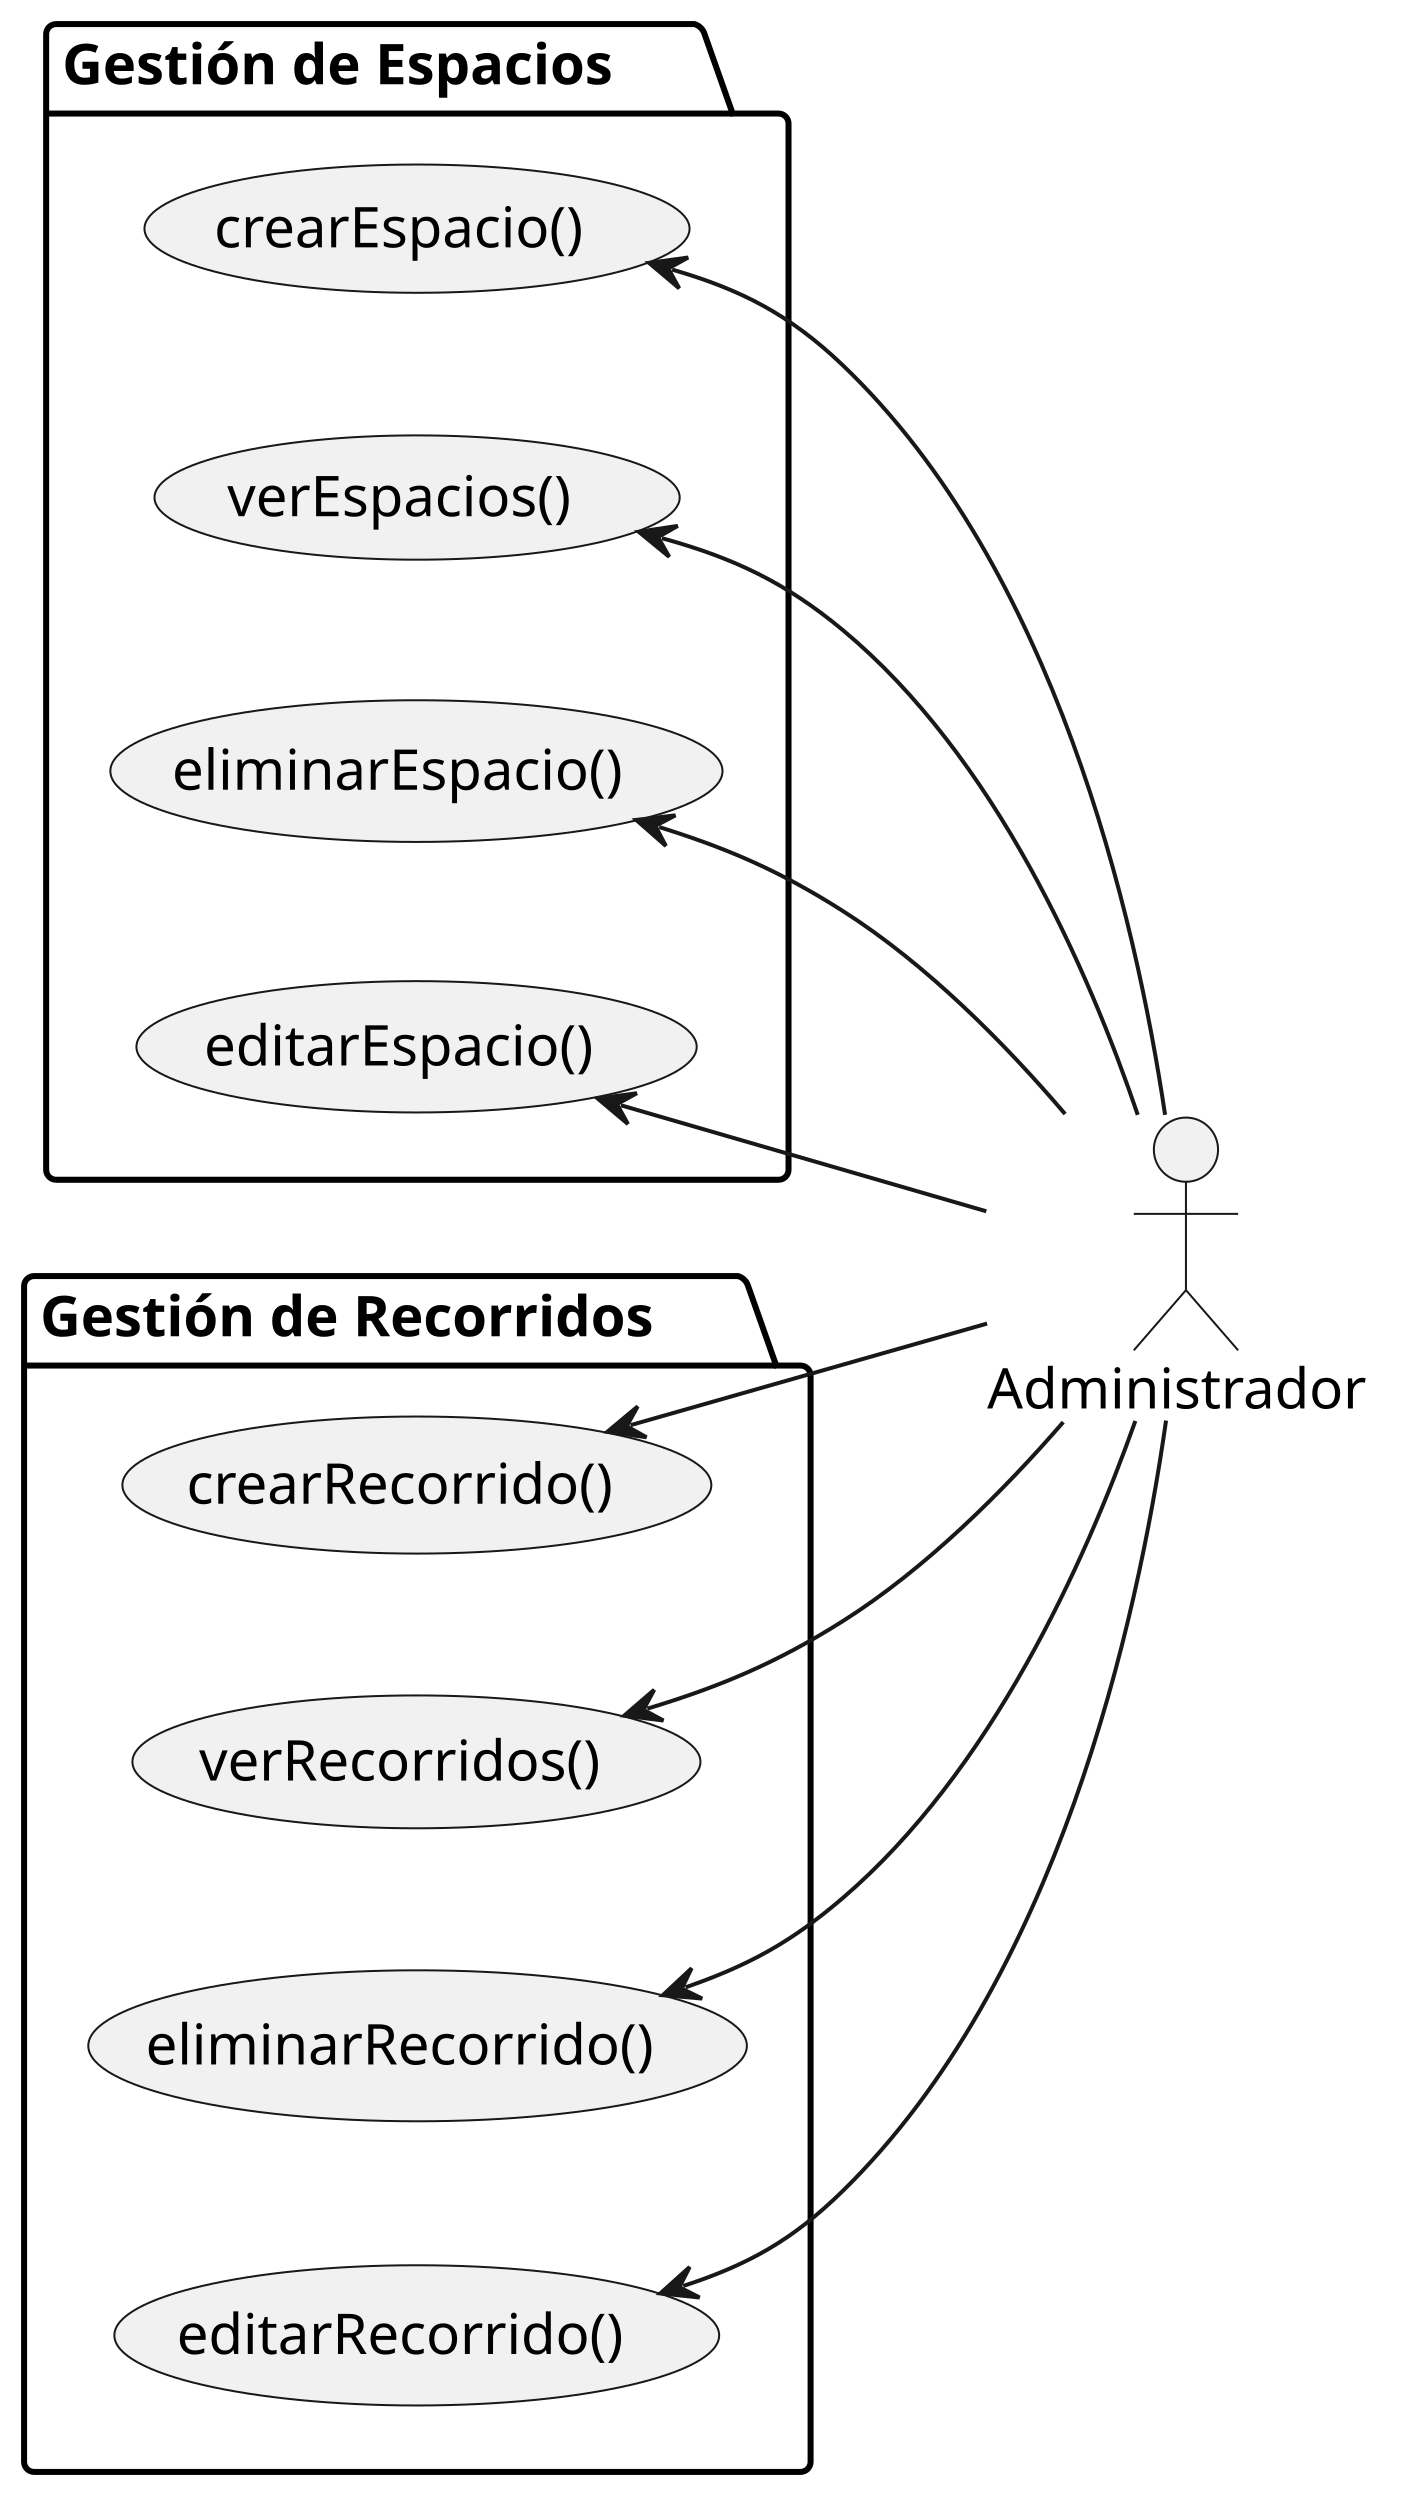
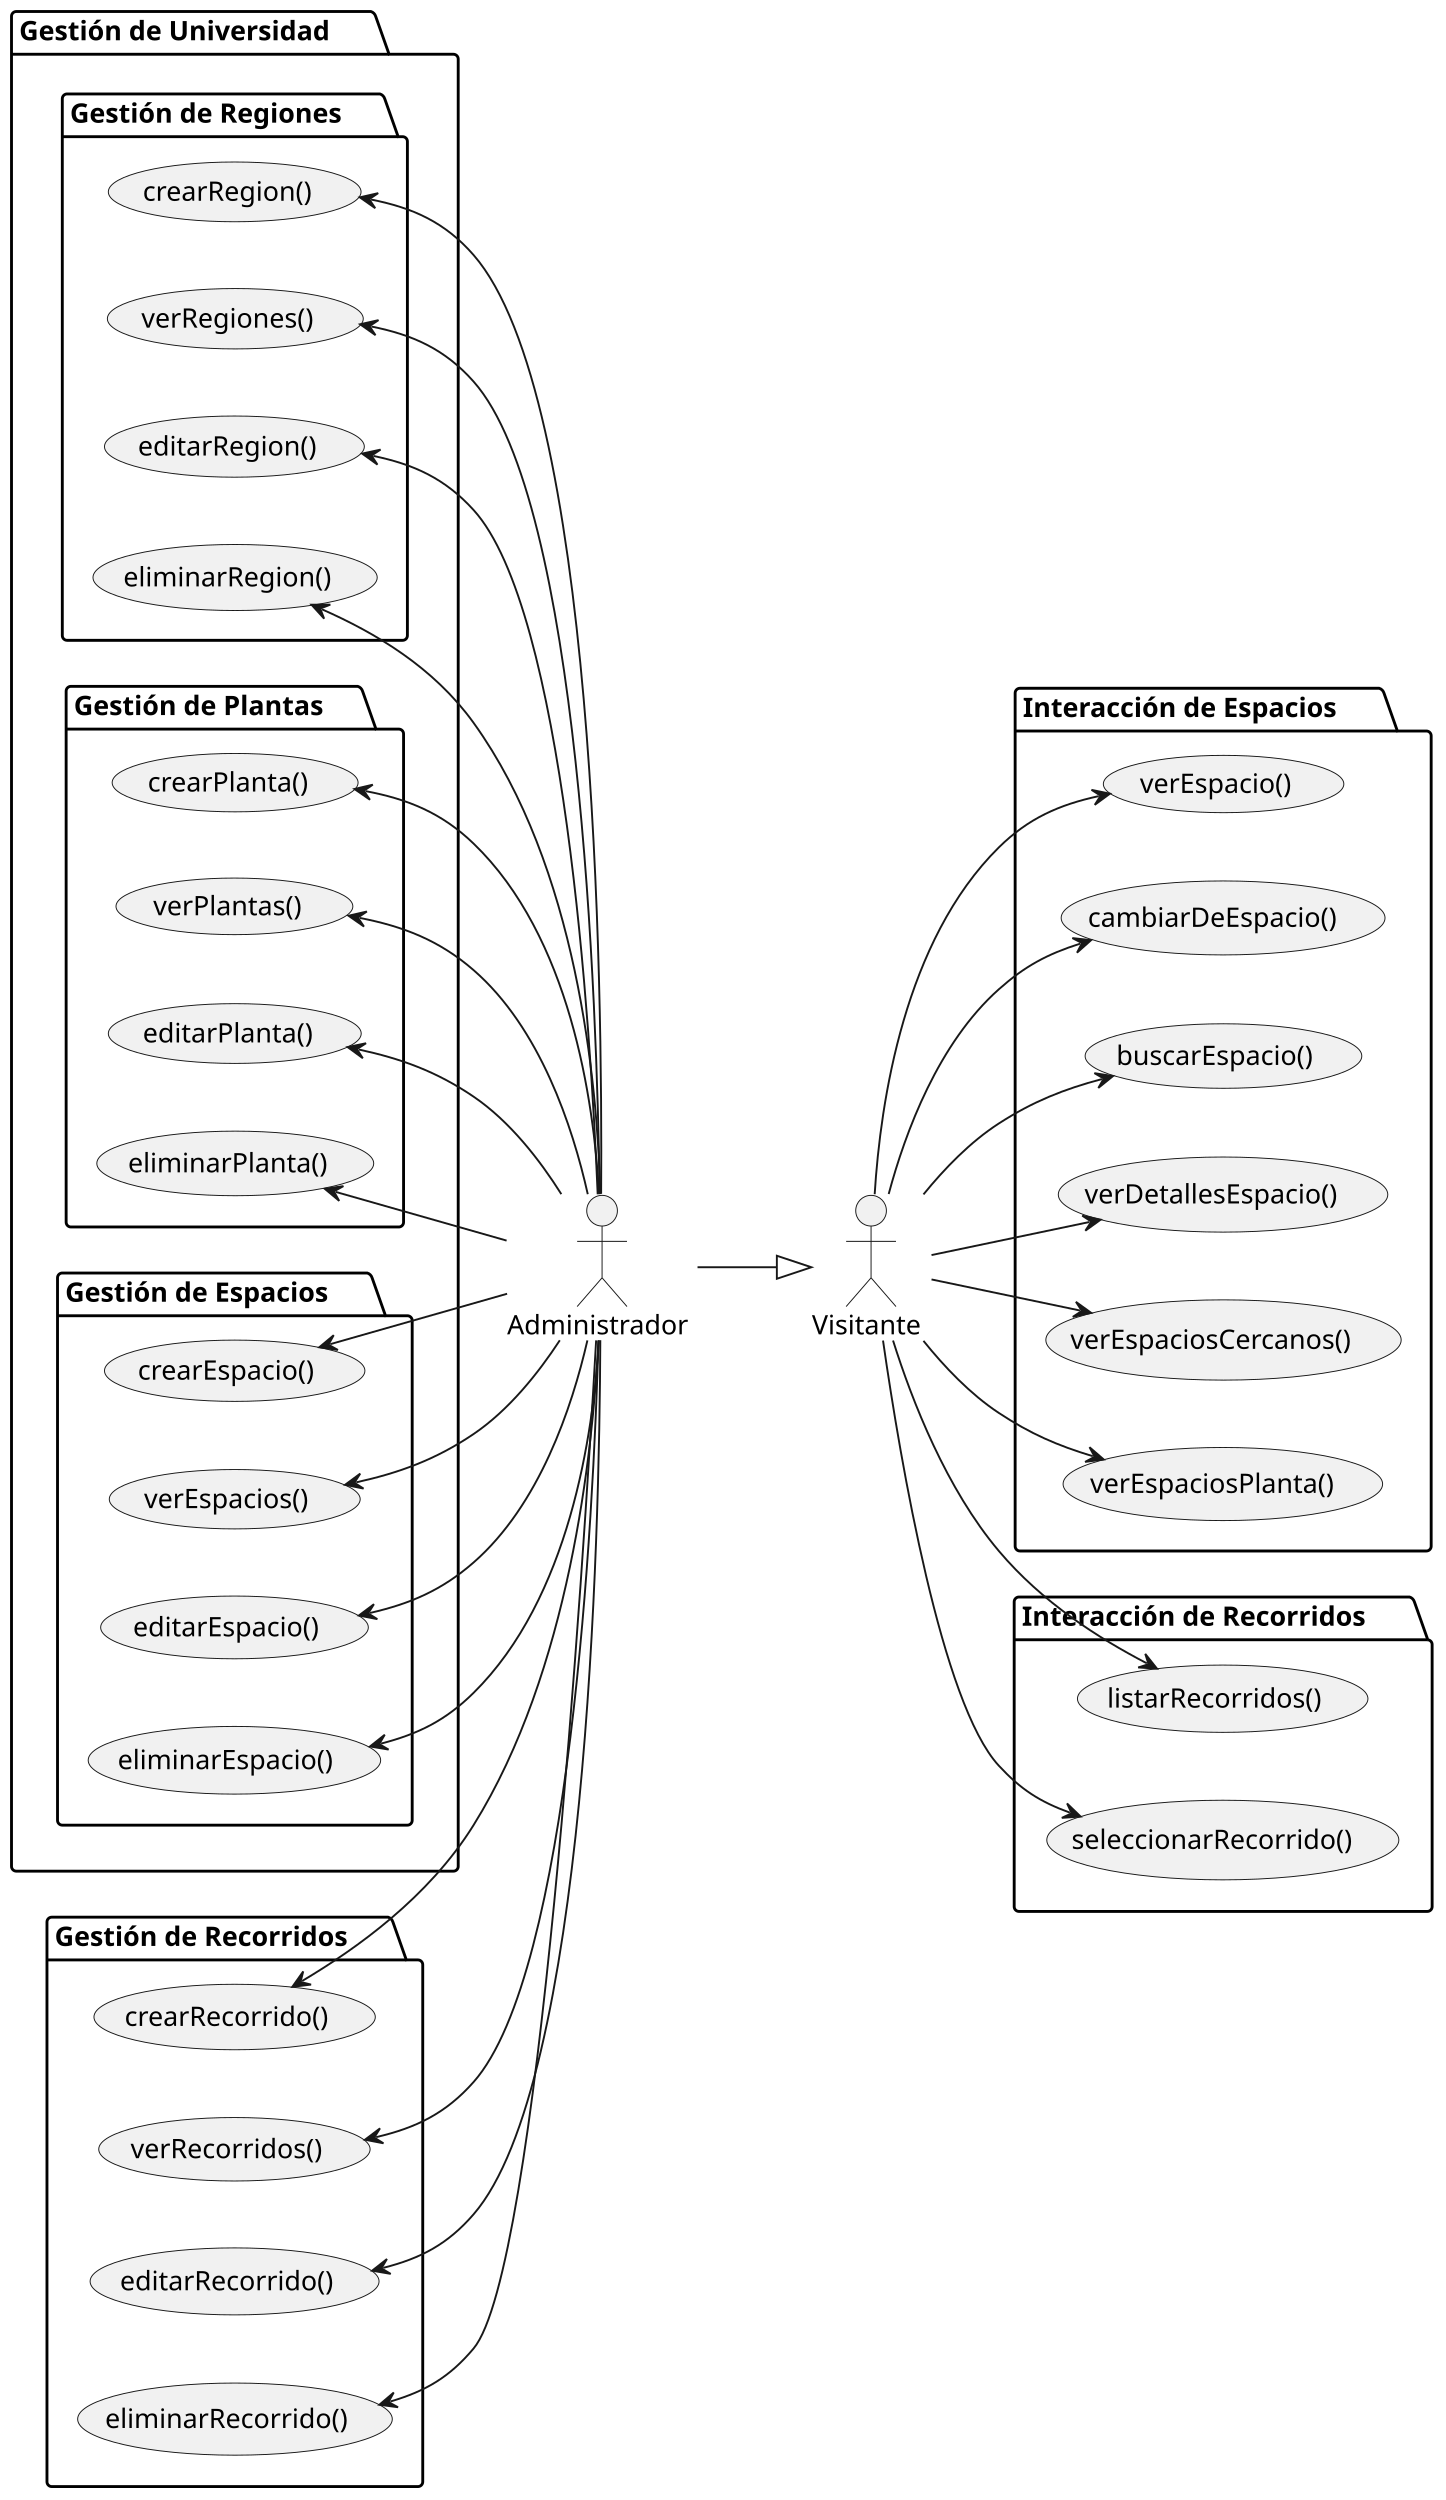
- <svg xmlns="http://www.w3.org/2000/svg" contentStyleType="text/css" data-diagram-type="DESCRIPTION" height="623px" preserveAspectRatio="none" style="width:352px;height:623px;background:#FFFFFF;" version="1.1" viewBox="0 0 352 623" width="352px" zoomAndPan="magnify">
+ <svg xmlns="http://www.w3.org/2000/svg" contentStyleType="text/css" data-diagram-type="DESCRIPTION" height="1304px" preserveAspectRatio="none" style="width:754px;height:1304px;background:#FFFFFF;" version="1.1" viewBox="0 0 754 1304" width="754px" zoomAndPan="magnify">
  <defs />
  <g>
-     <g class="cluster" data-entity="Gesti.n de Espacios" data-source-line="5" data-uid="ent0003" id="cluster_Gesti.n de Espacios">
-       <path d="M14,6 L173.074,6 A3.75,3.75 0 0 1 175.574,8.5 L182.574,28.297 L194,28.297 A2.5,2.5 0 0 1 196.5,30.797 L196.5,291.5 A2.5,2.5 0 0 1 194,294 L14,294 A2.5,2.5 0 0 1 11.5,291.5 L11.5,8.5 A2.5,2.5 0 0 1 14,6" fill="none" style="stroke:#000000;stroke-width:1.5;" />
-       <line style="stroke:#000000;stroke-width:1.5;" x1="11.5" x2="182.574" y1="28.297" y2="28.297" />
-       <text fill="#000000" font-family="sans-serif" font-size="14" font-weight="bold" lengthAdjust="spacing" textLength="158.074" x="15.5" y="20.995">Gestión de Espacios</text>
-     </g>
-     <g class="cluster" data-entity="Gesti.n de Recorridos" data-source-line="12" data-uid="ent0008" id="cluster_Gesti.n de Recorridos">
-       <path d="M8.5,318 L183.933,318 A3.75,3.75 0 0 1 186.433,320.5 L193.433,340.297 L199.5,340.297 A2.5,2.5 0 0 1 202,342.797 L202,613.5 A2.5,2.5 0 0 1 199.5,616 L8.5,616 A2.5,2.5 0 0 1 6,613.5 L6,320.5 A2.5,2.5 0 0 1 8.5,318" fill="none" style="stroke:#000000;stroke-width:1.5;" />
-       <line style="stroke:#000000;stroke-width:1.5;" x1="6" x2="193.433" y1="340.297" y2="340.297" />
-       <text fill="#000000" font-family="sans-serif" font-size="14" font-weight="bold" lengthAdjust="spacing" textLength="174.433" x="10" y="332.995">Gestión de Recorridos</text>
-     </g>
-     <g class="entity" data-entity="crearEspacio" data-source-line="6" data-uid="ent0004" id="entity_crearEspacio">
-       <ellipse cx="103.918" cy="56.984" fill="#F1F1F1" rx="67.918" ry="15.984" style="stroke:#181818;stroke-width:0.5;" />
-       <text fill="#000000" font-family="sans-serif" font-size="14" lengthAdjust="spacing" textLength="101.083" x="53.377" y="61.632">crearEspacio()</text>
-     </g>
-     <g class="entity" data-entity="verEspacios" data-source-line="7" data-uid="ent0005" id="entity_verEspacios">
-       <ellipse cx="103.939" cy="123.988" fill="#F1F1F1" rx="65.439" ry="15.488" style="stroke:#181818;stroke-width:0.5;" />
-       <text fill="#000000" font-family="sans-serif" font-size="14" lengthAdjust="spacing" textLength="94.63" x="56.624" y="128.636">verEspacios()</text>
-     </g>
-     <g class="entity" data-entity="eliminarEspacio" data-source-line="8" data-uid="ent0006" id="entity_eliminarEspacio">
-       <ellipse cx="103.776" cy="192.155" fill="#F1F1F1" rx="76.276" ry="17.655" style="stroke:#181818;stroke-width:0.5;" />
-       <text fill="#000000" font-family="sans-serif" font-size="14" lengthAdjust="spacing" textLength="121.81" x="42.871" y="196.804">eliminarEspacio()</text>
-     </g>
-     <g class="entity" data-entity="editarEspacio" data-source-line="9" data-uid="ent0007" id="entity_editarEspacio">
-       <ellipse cx="103.809" cy="260.862" fill="#F1F1F1" rx="69.809" ry="16.362" style="stroke:#181818;stroke-width:0.5;" />
-       <text fill="#000000" font-family="sans-serif" font-size="14" lengthAdjust="spacing" textLength="105.895" x="50.861" y="265.51">editarEspacio()</text>
-     </g>
-     <g class="entity" data-entity="crearRecorrido" data-source-line="13" data-uid="ent0009" id="entity_crearRecorrido">
-       <ellipse cx="103.882" cy="370.077" fill="#F1F1F1" rx="73.382" ry="17.076" style="stroke:#181818;stroke-width:0.5;" />
-       <text fill="#000000" font-family="sans-serif" font-size="14" lengthAdjust="spacing" textLength="114.782" x="46.491" y="374.725">crearRecorrido()</text>
-     </g>
-     <g class="entity" data-entity="verRecorridos" data-source-line="14" data-uid="ent0010" id="entity_verRecorridos">
-       <ellipse cx="103.777" cy="439.055" fill="#F1F1F1" rx="70.777" ry="16.555" style="stroke:#181818;stroke-width:0.5;" />
-       <text fill="#000000" font-family="sans-serif" font-size="14" lengthAdjust="spacing" textLength="108.329" x="49.612" y="443.704">verRecorridos()</text>
-     </g>
-     <g class="entity" data-entity="eliminarRecorrido" data-source-line="15" data-uid="ent0011" id="entity_eliminarRecorrido">
-       <ellipse cx="104.061" cy="509.812" fill="#F1F1F1" rx="82.061" ry="18.812" style="stroke:#181818;stroke-width:0.5;" />
-       <text fill="#000000" font-family="sans-serif" font-size="14" lengthAdjust="spacing" textLength="135.509" x="36.306" y="514.461">eliminarRecorrido()</text>
-     </g>
-     <g class="entity" data-entity="editarRecorrido" data-source-line="16" data-uid="ent0012" id="entity_editarRecorrido">
-       <ellipse cx="103.858" cy="581.972" fill="#F1F1F1" rx="75.358" ry="17.472" style="stroke:#181818;stroke-width:0.5;" />
-       <text fill="#000000" font-family="sans-serif" font-size="14" lengthAdjust="spacing" textLength="119.595" x="44.06" y="586.62">editarRecorrido()</text>
+     <g class="cluster" data-entity="Gesti.n de Universidad" data-source-line="8" data-uid="ent0006" id="cluster_Gesti.n de Universidad">
+       <path d="M8.5,6 L193.441,6 A3.75,3.75 0 0 1 195.941,8.5 L202.941,28.297 L236.5,28.297 A2.5,2.5 0 0 1 239,30.797 L239,973.5 A2.5,2.5 0 0 1 236.5,976 L8.5,976 A2.5,2.5 0 0 1 6,973.5 L6,8.5 A2.5,2.5 0 0 1 8.5,6" fill="none" style="stroke:#000000;stroke-width:1.5;" />
+       <line style="stroke:#000000;stroke-width:1.5;" x1="6" x2="202.941" y1="28.297" y2="28.297" />
+       <text fill="#000000" font-family="sans-serif" font-size="14" font-weight="bold" lengthAdjust="spacing" textLength="183.941" x="10" y="20.995">Gestión de Universidad</text>
+     </g>
+     <g class="cluster" data-entity="Gesti.n de Regiones" data-source-line="9" data-uid="ent0007" id="cluster_Gesti.n de Regiones">
+       <path d="M35,49 L198.169,49 A3.75,3.75 0 0 1 200.669,51.5 L207.669,71.297 L210,71.297 A2.5,2.5 0 0 1 212.5,73.797 L212.5,331.5 A2.5,2.5 0 0 1 210,334 L35,334 A2.5,2.5 0 0 1 32.5,331.5 L32.5,51.5 A2.5,2.5 0 0 1 35,49" fill="none" style="stroke:#000000;stroke-width:1.5;" />
+       <line style="stroke:#000000;stroke-width:1.5;" x1="32.5" x2="207.669" y1="71.297" y2="71.297" />
+       <text fill="#000000" font-family="sans-serif" font-size="14" font-weight="bold" lengthAdjust="spacing" textLength="162.169" x="36.5" y="63.995">Gestión de Regiones</text>
+     </g>
+     <g class="cluster" data-entity="Gesti.n de Plantas" data-source-line="16" data-uid="ent0012" id="cluster_Gesti.n de Plantas">
+       <path d="M37,358 L186.606,358 A3.75,3.75 0 0 1 189.106,360.5 L196.106,380.297 L208,380.297 A2.5,2.5 0 0 1 210.5,382.797 L210.5,637.5 A2.5,2.5 0 0 1 208,640 L37,640 A2.5,2.5 0 0 1 34.5,637.5 L34.5,360.5 A2.5,2.5 0 0 1 37,358" fill="none" style="stroke:#000000;stroke-width:1.5;" />
+       <line style="stroke:#000000;stroke-width:1.5;" x1="34.5" x2="196.106" y1="380.297" y2="380.297" />
+       <text fill="#000000" font-family="sans-serif" font-size="14" font-weight="bold" lengthAdjust="spacing" textLength="148.606" x="38.5" y="372.995">Gestión de Plantas</text>
+     </g>
+     <g class="cluster" data-entity="Gesti.n de Espacios" data-source-line="23" data-uid="ent0017" id="cluster_Gesti.n de Espacios">
+       <path d="M32.5,664 L191.574,664 A3.75,3.75 0 0 1 194.074,666.5 L201.074,686.297 L212.5,686.297 A2.5,2.5 0 0 1 215,688.797 L215,949.5 A2.5,2.5 0 0 1 212.5,952 L32.5,952 A2.5,2.5 0 0 1 30,949.5 L30,666.5 A2.5,2.5 0 0 1 32.5,664" fill="none" style="stroke:#000000;stroke-width:1.5;" />
+       <line style="stroke:#000000;stroke-width:1.5;" x1="30" x2="201.074" y1="686.297" y2="686.297" />
+       <text fill="#000000" font-family="sans-serif" font-size="14" font-weight="bold" lengthAdjust="spacing" textLength="158.074" x="34" y="678.995">Gestión de Espacios</text>
+     </g>
+     <g class="cluster" data-entity="Gesti.n de Recorridos" data-source-line="31" data-uid="ent0022" id="cluster_Gesti.n de Recorridos">
+       <path d="M27,1000 L202.433,1000 A3.75,3.75 0 0 1 204.933,1002.5 L211.933,1022.297 L218,1022.297 A2.5,2.5 0 0 1 220.5,1024.797 L220.5,1294.5 A2.5,2.5 0 0 1 218,1297 L27,1297 A2.5,2.5 0 0 1 24.5,1294.5 L24.5,1002.5 A2.5,2.5 0 0 1 27,1000" fill="none" style="stroke:#000000;stroke-width:1.5;" />
+       <line style="stroke:#000000;stroke-width:1.5;" x1="24.5" x2="211.933" y1="1022.297" y2="1022.297" />
+       <text fill="#000000" font-family="sans-serif" font-size="14" font-weight="bold" lengthAdjust="spacing" textLength="174.433" x="28.5" y="1014.995">Gestión de Recorridos</text>
+     </g>
+     <g class="cluster" data-entity="Interacci.n de Espacios" data-source-line="38" data-uid="ent0027" id="cluster_Interacci.n de Espacios">
+       <path d="M532,359 L719.375,359 A3.75,3.75 0 0 1 721.875,361.5 L728.875,381.297 L744,381.297 A2.5,2.5 0 0 1 746.5,383.797 L746.5,806.5 A2.5,2.5 0 0 1 744,809 L532,809 A2.5,2.5 0 0 1 529.5,806.5 L529.5,361.5 A2.5,2.5 0 0 1 532,359" fill="none" style="stroke:#000000;stroke-width:1.5;" />
+       <line style="stroke:#000000;stroke-width:1.5;" x1="529.5" x2="728.875" y1="381.297" y2="381.297" />
+       <text fill="#000000" font-family="sans-serif" font-size="14" font-weight="bold" lengthAdjust="spacing" textLength="186.375" x="533.5" y="373.995">Interacción de Espacios</text>
+     </g>
+     <g class="cluster" data-entity="Interacci.n de Recorridos" data-source-line="47" data-uid="ent0034" id="cluster_Interacci.n de Recorridos">
+       <path d="M531.5,833 L735.233,833 A3.75,3.75 0 0 1 737.733,835.5 L744.733,855.297 L744.5,855.297 A2.5,2.5 0 0 1 747,857.797 L747,994.5 A2.5,2.5 0 0 1 744.5,997 L531.5,997 A2.5,2.5 0 0 1 529,994.5 L529,835.5 A2.5,2.5 0 0 1 531.5,833" fill="none" style="stroke:#000000;stroke-width:1.5;" />
+       <line style="stroke:#000000;stroke-width:1.5;" x1="529" x2="744.733" y1="855.297" y2="855.297" />
+       <text fill="#000000" font-family="sans-serif" font-size="14" font-weight="bold" lengthAdjust="spacing" textLength="202.733" x="533" y="847.995">Interacción de Recorridos</text>
+     </g>
+     <g class="entity" data-entity="crearRegion" data-source-line="10" data-uid="ent0008" id="entity_crearRegion">
+       <ellipse cx="122.414" cy="100.083" fill="#F1F1F1" rx="65.914" ry="15.583" style="stroke:#181818;stroke-width:0.5;" />
+       <text fill="#000000" font-family="sans-serif" font-size="14" lengthAdjust="spacing" textLength="95.881" x="74.474" y="104.731">crearRegion()</text>
+     </g>
+     <g class="entity" data-entity="verRegiones" data-source-line="11" data-uid="ent0009" id="entity_verRegiones">
+       <ellipse cx="122.741" cy="166.248" fill="#F1F1F1" rx="66.741" ry="15.748" style="stroke:#181818;stroke-width:0.5;" />
+       <text fill="#000000" font-family="sans-serif" font-size="14" lengthAdjust="spacing" textLength="98.041" x="73.721" y="170.897">verRegiones()</text>
+     </g>
+     <g class="entity" data-entity="editarRegion" data-source-line="12" data-uid="ent0010" id="entity_editarRegion">
+       <ellipse cx="122.267" cy="232.953" fill="#F1F1F1" rx="67.767" ry="15.953" style="stroke:#181818;stroke-width:0.5;" />
+       <text fill="#000000" font-family="sans-serif" font-size="14" lengthAdjust="spacing" textLength="100.693" x="71.92" y="237.602">editarRegion()</text>
+     </g>
+     <g class="entity" data-entity="eliminarRegion" data-source-line="13" data-uid="ent0011" id="entity_eliminarRegion">
+       <ellipse cx="122.628" cy="301.226" fill="#F1F1F1" rx="74.128" ry="17.226" style="stroke:#181818;stroke-width:0.5;" />
+       <text fill="#000000" font-family="sans-serif" font-size="14" lengthAdjust="spacing" textLength="116.607" x="64.325" y="305.874">eliminarRegion()</text>
+     </g>
+     <g class="entity" data-entity="crearPlanta" data-source-line="17" data-uid="ent0013" id="entity_crearPlanta">
+       <ellipse cx="122.641" cy="408.228" fill="#F1F1F1" rx="64.141" ry="15.228" style="stroke:#181818;stroke-width:0.5;" />
+       <text fill="#000000" font-family="sans-serif" font-size="14" lengthAdjust="spacing" textLength="91.178" x="77.052" y="412.877">crearPlanta()</text>
+     </g>
+     <g class="entity" data-entity="verPlantas" data-source-line="18" data-uid="ent0014" id="entity_verPlantas">
+       <ellipse cx="122.275" cy="472.755" fill="#F1F1F1" rx="61.775" ry="14.755" style="stroke:#181818;stroke-width:0.5;" />
+       <text fill="#000000" font-family="sans-serif" font-size="14" lengthAdjust="spacing" textLength="84.725" x="79.913" y="477.403">verPlantas()</text>
+     </g>
+     <g class="entity" data-entity="editarPlanta" data-source-line="19" data-uid="ent0015" id="entity_editarPlanta">
+       <ellipse cx="122.456" cy="539.091" fill="#F1F1F1" rx="65.956" ry="15.591" style="stroke:#181818;stroke-width:0.5;" />
+       <text fill="#000000" font-family="sans-serif" font-size="14" lengthAdjust="spacing" textLength="95.99" x="74.461" y="543.74">editarPlanta()</text>
+     </g>
+     <g class="entity" data-entity="eliminarPlanta" data-source-line="20" data-uid="ent0016" id="entity_eliminarPlanta">
+       <ellipse cx="122.714" cy="606.843" fill="#F1F1F1" rx="72.214" ry="16.843" style="stroke:#181818;stroke-width:0.5;" />
+       <text fill="#000000" font-family="sans-serif" font-size="14" lengthAdjust="spacing" textLength="111.904" x="66.762" y="611.491">eliminarPlanta()</text>
+     </g>
+     <g class="entity" data-entity="crearEspacio" data-source-line="24" data-uid="ent0018" id="entity_crearEspacio">
+       <ellipse cx="122.418" cy="714.984" fill="#F1F1F1" rx="67.918" ry="15.984" style="stroke:#181818;stroke-width:0.5;" />
+       <text fill="#000000" font-family="sans-serif" font-size="14" lengthAdjust="spacing" textLength="101.083" x="71.877" y="719.632">crearEspacio()</text>
+     </g>
+     <g class="entity" data-entity="verEspacios" data-source-line="25" data-uid="ent0019" id="entity_verEspacios">
+       <ellipse cx="122.439" cy="781.988" fill="#F1F1F1" rx="65.439" ry="15.488" style="stroke:#181818;stroke-width:0.5;" />
+       <text fill="#000000" font-family="sans-serif" font-size="14" lengthAdjust="spacing" textLength="94.63" x="75.124" y="786.636">verEspacios()</text>
+     </g>
+     <g class="entity" data-entity="editarEspacio" data-source-line="26" data-uid="ent0020" id="entity_editarEspacio">
+       <ellipse cx="122.309" cy="848.862" fill="#F1F1F1" rx="69.809" ry="16.362" style="stroke:#181818;stroke-width:0.5;" />
+       <text fill="#000000" font-family="sans-serif" font-size="14" lengthAdjust="spacing" textLength="105.895" x="69.361" y="853.51">editarEspacio()</text>
+     </g>
+     <g class="entity" data-entity="eliminarEspacio" data-source-line="27" data-uid="ent0021" id="entity_eliminarEspacio">
+       <ellipse cx="122.276" cy="918.155" fill="#F1F1F1" rx="76.276" ry="17.655" style="stroke:#181818;stroke-width:0.5;" />
+       <text fill="#000000" font-family="sans-serif" font-size="14" lengthAdjust="spacing" textLength="121.81" x="61.371" y="922.804">eliminarEspacio()</text>
+     </g>
+     <g class="entity" data-entity="crearRecorrido" data-source-line="32" data-uid="ent0023" id="entity_crearRecorrido">
+       <ellipse cx="122.382" cy="1052.076" fill="#F1F1F1" rx="73.382" ry="17.076" style="stroke:#181818;stroke-width:0.5;" />
+       <text fill="#000000" font-family="sans-serif" font-size="14" lengthAdjust="spacing" textLength="114.782" x="64.991" y="1056.725">crearRecorrido()</text>
+     </g>
+     <g class="entity" data-entity="verRecorridos" data-source-line="33" data-uid="ent0024" id="entity_verRecorridos">
+       <ellipse cx="122.277" cy="1121.055" fill="#F1F1F1" rx="70.777" ry="16.555" style="stroke:#181818;stroke-width:0.5;" />
+       <text fill="#000000" font-family="sans-serif" font-size="14" lengthAdjust="spacing" textLength="108.329" x="68.112" y="1125.704">verRecorridos()</text>
+     </g>
+     <g class="entity" data-entity="editarRecorrido" data-source-line="34" data-uid="ent0025" id="entity_editarRecorrido">
+       <ellipse cx="122.358" cy="1189.972" fill="#F1F1F1" rx="75.358" ry="17.472" style="stroke:#181818;stroke-width:0.5;" />
+       <text fill="#000000" font-family="sans-serif" font-size="14" lengthAdjust="spacing" textLength="119.595" x="62.56" y="1194.62">editarRecorrido()</text>
+     </g>
+     <g class="entity" data-entity="eliminarRecorrido" data-source-line="35" data-uid="ent0026" id="entity_eliminarRecorrido">
+       <ellipse cx="122.561" cy="1261.812" fill="#F1F1F1" rx="82.061" ry="18.812" style="stroke:#181818;stroke-width:0.5;" />
+       <text fill="#000000" font-family="sans-serif" font-size="14" lengthAdjust="spacing" textLength="135.509" x="54.806" y="1266.461">eliminarRecorrido()</text>
+     </g>
+     <g class="entity" data-entity="verEspacio" data-source-line="39" data-uid="ent0028" id="entity_verEspacio">
+       <ellipse cx="638.223" cy="408.945" fill="#F1F1F1" rx="62.723" ry="14.945" style="stroke:#181818;stroke-width:0.5;" />
+       <text fill="#000000" font-family="sans-serif" font-size="14" lengthAdjust="spacing" textLength="87.336" x="594.555" y="413.593">verEspacio()</text>
+     </g>
+     <g class="entity" data-entity="cambiarDeEspacio" data-source-line="40" data-uid="ent0029" id="entity_cambiarDeEspacio">
+       <ellipse cx="637.969" cy="478.794" fill="#F1F1F1" rx="84.469" ry="19.294" style="stroke:#181818;stroke-width:0.5;" />
+       <text fill="#000000" font-family="sans-serif" font-size="14" lengthAdjust="spacing" textLength="141.101" x="567.419" y="483.442">cambiarDeEspacio()</text>
+     </g>
+     <g class="entity" data-entity="buscarEspacio" data-source-line="41" data-uid="ent0030" id="entity_buscarEspacio">
+       <ellipse cx="638.159" cy="550.832" fill="#F1F1F1" rx="72.159" ry="16.832" style="stroke:#181818;stroke-width:0.5;" />
+       <text fill="#000000" font-family="sans-serif" font-size="14" lengthAdjust="spacing" textLength="111.768" x="582.275" y="555.48">buscarEspacio()</text>
+     </g>
+     <g class="entity" data-entity="verDetallesEspacio" data-source-line="42" data-uid="ent0031" id="entity_verDetallesEspacio">
+       <ellipse cx="637.939" cy="623.088" fill="#F1F1F1" rx="85.939" ry="19.588" style="stroke:#181818;stroke-width:0.5;" />
+       <text fill="#000000" font-family="sans-serif" font-size="14" lengthAdjust="spacing" textLength="144.484" x="565.697" y="627.736">verDetallesEspacio()</text>
+     </g>
+     <g class="entity" data-entity="verEspaciosCercanos" data-source-line="43" data-uid="ent0032" id="entity_verEspaciosCercanos">
+       <ellipse cx="638.181" cy="698.936" fill="#F1F1F1" rx="92.68" ry="20.936" style="stroke:#181818;stroke-width:0.5;" />
+       <text fill="#000000" font-family="sans-serif" font-size="14" lengthAdjust="spacing" textLength="159.783" x="558.289" y="703.585">verEspaciosCercanos()</text>
+     </g>
+     <g class="entity" data-entity="verEspaciosPlanta" data-source-line="44" data-uid="ent0033" id="entity_verEspaciosPlanta">
+       <ellipse cx="637.838" cy="774.068" fill="#F1F1F1" rx="83.338" ry="19.068" style="stroke:#181818;stroke-width:0.5;" />
+       <text fill="#000000" font-family="sans-serif" font-size="14" lengthAdjust="spacing" textLength="138.482" x="568.597" y="778.716">verEspaciosPlanta()</text>
+     </g>
+     <g class="entity" data-entity="listarRecorridos" data-source-line="48" data-uid="ent0035" id="entity_listarRecorridos">
+       <ellipse cx="637.762" cy="886.052" fill="#F1F1F1" rx="75.762" ry="17.552" style="stroke:#181818;stroke-width:0.5;" />
+       <text fill="#000000" font-family="sans-serif" font-size="14" lengthAdjust="spacing" textLength="120.572" x="577.476" y="890.701">listarRecorridos()</text>
+     </g>
+     <g class="entity" data-entity="seleccionarRecorrido" data-source-line="49" data-uid="ent0036" id="entity_seleccionarRecorrido">
+       <ellipse cx="637.82" cy="959.764" fill="#F1F1F1" rx="91.82" ry="20.764" style="stroke:#181818;stroke-width:0.5;" />
+       <text fill="#000000" font-family="sans-serif" font-size="14" lengthAdjust="spacing" textLength="157.849" x="558.896" y="964.412">seleccionarRecorrido()</text>
    </g>
    <g class="entity" data-entity="admin" data-source-line="3" data-uid="ent0002" id="entity_admin">
-       <ellipse cx="295.54" cy="286.5" fill="#F1F1F1" rx="8" ry="8" style="stroke:#181818;stroke-width:0.5;" />
-       <path d="M295.54,294.5 L295.54,321.5 M282.54,302.5 L308.54,302.5 M295.54,321.5 L282.54,336.5 M295.54,321.5 L308.54,336.5" fill="none" style="stroke:#181818;stroke-width:0.5;" />
-       <text fill="#000000" font-family="sans-serif" font-size="14" lengthAdjust="spacing" textLength="99.08" x="246" y="350.995">Administrador</text>
-     </g>
-     <g class="link" data-entity-1="crearEspacio" data-entity-2="admin" data-source-line="19" data-uid="lnk13" id="link_crearEspacio_admin">
-       <path d="M167.493,67.18 C184.743,72.18 196.84,78.43 210,91 C262.81,141.43 282.91,228.06 290.34,277.82" fill="none" id="crearEspacio-backto-admin" style="stroke:#181818;stroke-width:1;" />
-       <polygon fill="#181818" points="161.73,65.51,169.261,71.857,166.532,66.902,171.488,64.174,161.73,65.51" style="stroke:#181818;stroke-width:1;" />
-     </g>
-     <g class="link" data-entity-1="verEspacios" data-entity-2="admin" data-source-line="20" data-uid="lnk14" id="link_verEspacios_admin">
-       <path d="M164.945,134.113 C182.625,138.983 195.6,145.03 210,157 C247.99,188.57 271.27,241.74 283.53,277.82" fill="none" id="verEspacios-backto-admin" style="stroke:#181818;stroke-width:1;" />
-       <polygon fill="#181818" points="159.16,132.52,166.775,138.766,163.981,133.848,168.899,131.054,159.16,132.52" style="stroke:#181818;stroke-width:1;" />
-     </g>
-     <g class="link" data-entity-1="eliminarEspacio" data-entity-2="admin" data-source-line="21" data-uid="lnk15" id="link_eliminarEspacio_admin">
-       <path d="M164.268,206.107 C181.508,211.487 194.44,217.1 210,227 C231.03,240.38 250.49,260.12 265.42,277.61" fill="none" id="eliminarEspacio-backto-admin" style="stroke:#181818;stroke-width:1;" />
-       <polygon fill="#181818" points="158.54,204.32,165.94,210.82,163.313,205.81,168.323,203.183,158.54,204.32" style="stroke:#181818;stroke-width:1;" />
-     </g>
-     <g class="link" data-entity-1="editarEspacio" data-entity-2="admin" data-source-line="22" data-uid="lnk16" id="link_editarEspacio_admin">
-       <path d="M154.712,275.432 C183.692,283.842 215.9,293.19 245.79,301.86" fill="none" id="editarEspacio-backto-admin" style="stroke:#181818;stroke-width:1;" />
-       <polygon fill="#181818" points="148.95,273.76,156.479,280.11,153.752,275.154,158.708,272.427,148.95,273.76" style="stroke:#181818;stroke-width:1;" />
-     </g>
-     <g class="link" data-entity-1="crearRecorrido" data-entity-2="admin" data-source-line="24" data-uid="lnk17" id="link_crearRecorrido_admin">
-       <path d="M157.13,355.145 C185.83,346.965 216.87,338.12 245.98,329.83" fill="none" id="crearRecorrido-backto-admin" style="stroke:#181818;stroke-width:1;" />
-       <polygon fill="#181818" points="151.36,356.79,161.112,358.17,156.168,355.42,158.919,350.476,151.36,356.79" style="stroke:#181818;stroke-width:1;" />
-     </g>
-     <g class="link" data-entity-1="verRecorridos" data-entity-2="admin" data-source-line="25" data-uid="lnk18" id="link_verRecorridos_admin">
-       <path d="M161.304,425.795 C179.344,420.345 193.51,414.42 210,404 C230.77,390.87 250.06,371.57 264.96,354.39" fill="none" id="verRecorridos-backto-admin" style="stroke:#181818;stroke-width:1;" />
-       <polygon fill="#181818" points="155.56,427.53,165.332,428.756,160.346,426.084,163.019,421.098,155.56,427.53" style="stroke:#181818;stroke-width:1;" />
-     </g>
-     <g class="link" data-entity-1="eliminarRecorrido" data-entity-2="admin" data-source-line="26" data-uid="lnk19" id="link_eliminarRecorrido_admin">
-       <path d="M170.828,495.243 C186.678,489.743 197.23,483.93 210,473 C246.92,441.4 270.34,389.51 282.93,354.1" fill="none" id="eliminarRecorrido-backto-admin" style="stroke:#181818;stroke-width:1;" />
-       <polygon fill="#181818" points="165.16,497.21,174.974,498.038,169.884,495.571,172.351,490.481,165.16,497.21" style="stroke:#181818;stroke-width:1;" />
-     </g>
-     <g class="link" data-entity-1="editarRecorrido" data-entity-2="admin" data-source-line="27" data-uid="lnk20" id="link_editarRecorrido_admin">
-       <path d="M170.255,569.662 C186.655,564.322 197.6,558.13 210,546 C263.52,493.64 283.39,404.56 290.58,354" fill="none" id="editarRecorrido-backto-admin" style="stroke:#181818;stroke-width:1;" />
-       <polygon fill="#181818" points="164.55,571.52,174.346,572.537,169.304,569.972,171.869,564.93,164.55,571.52" style="stroke:#181818;stroke-width:1;" />
+       <ellipse cx="314.04" cy="631.5" fill="#F1F1F1" rx="8" ry="8" style="stroke:#181818;stroke-width:0.5;" />
+       <path d="M314.04,639.5 L314.04,666.5 M301.04,647.5 L327.04,647.5 M314.04,666.5 L301.04,681.5 M314.04,666.5 L327.04,681.5" fill="none" style="stroke:#181818;stroke-width:0.5;" />
+       <text fill="#000000" font-family="sans-serif" font-size="14" lengthAdjust="spacing" textLength="99.08" x="264.5" y="695.995">Administrador</text>
+     </g>
+     <g class="entity" data-entity="visitante" data-source-line="4" data-uid="ent0003" id="entity_visitante">
+       <ellipse cx="454.347" cy="631.5" fill="#F1F1F1" rx="8" ry="8" style="stroke:#181818;stroke-width:0.5;" />
+       <path d="M454.347,639.5 L454.347,666.5 M441.347,647.5 L467.347,647.5 M454.347,666.5 L441.347,681.5 M454.347,666.5 L467.347,681.5" fill="none" style="stroke:#181818;stroke-width:0.5;" />
+       <text fill="#000000" font-family="sans-serif" font-size="14" lengthAdjust="spacing" textLength="61.694" x="423.5" y="695.995">Visitante</text>
+     </g>
+     <g class="link" data-entity-1="admin" data-entity-2="visitante" data-source-line="6" data-uid="lnk5" id="link_admin_visitante">
+       <path d="M363.83,661 C383.61,661 387.83,661 405.21,661" fill="none" id="admin-to-visitante" style="stroke:#181818;stroke-width:1;" />
+       <polygon fill="none" points="423.21,661,405.21,655,405.21,667,423.21,661" style="stroke:#181818;stroke-width:1;" />
+     </g>
+     <g class="link" data-entity-1="crearRegion" data-entity-2="admin" data-source-line="52" data-uid="lnk37" id="link_crearRegion_admin">
+       <path d="M193.547,104.089 C215.387,108.389 232.12,115.94 247,133 C310.67,206.03 314.31,513.84 313.55,622.68" fill="none" id="crearRegion-backto-admin" style="stroke:#181818;stroke-width:1;" />
+       <polygon fill="#181818" points="187.66,102.93,195.718,108.593,192.566,103.896,197.263,100.744,187.66,102.93" style="stroke:#181818;stroke-width:1;" />
+     </g>
+     <g class="link" data-entity-1="verRegiones" data-entity-2="admin" data-source-line="53" data-uid="lnk38" id="link_verRegiones_admin">
+       <path d="M193.704,170.316 C215.424,174.656 232.05,182.15 247,199 C302.52,261.57 311.42,523.81 312.78,622.88" fill="none" id="verRegiones-backto-admin" style="stroke:#181818;stroke-width:1;" />
+       <polygon fill="#181818" points="187.82,169.14,195.862,174.826,192.723,170.12,197.429,166.981,187.82,169.14" style="stroke:#181818;stroke-width:1;" />
+     </g>
+     <g class="link" data-entity-1="editarRegion" data-entity-2="admin" data-source-line="54" data-uid="lnk39" id="link_editarRegion_admin">
+       <path d="M194.754,237.821 C216.064,242.251 232.15,249.66 247,266 C294.29,318.03 308.05,534.39 311.75,622.95" fill="none" id="editarRegion-backto-admin" style="stroke:#181818;stroke-width:1;" />
+       <polygon fill="#181818" points="188.88,236.6,196.877,242.348,193.775,237.618,198.506,234.516,188.88,236.6" style="stroke:#181818;stroke-width:1;" />
+     </g>
+     <g class="link" data-entity-1="eliminarRegion" data-entity-2="admin" data-source-line="55" data-uid="lnk40" id="link_eliminarRegion_admin">
+       <path d="M167.939,317.823 C195.639,330.053 226.05,347.88 247,377 C300.96,451.99 311.53,564.39 313.15,622.75" fill="none" id="eliminarRegion-backto-admin" style="stroke:#181818;stroke-width:1;" />
+       <polygon fill="#181818" points="162.45,315.4,169.068,322.694,167.024,317.42,172.299,315.376,162.45,315.4" style="stroke:#181818;stroke-width:1;" />
+     </g>
+     <g class="link" data-entity-1="crearPlanta" data-entity-2="admin" data-source-line="57" data-uid="lnk41" id="link_crearPlanta_admin">
+       <path d="M190.764,412.66 C212.815,416.85 230.42,424.01 247,440 C297.31,488.49 309.7,573.56 312.49,622.81" fill="none" id="crearPlanta-backto-admin" style="stroke:#181818;stroke-width:1;" />
+       <polygon fill="#181818" points="184.87,411.54,192.965,417.15,189.782,412.473,194.458,409.291,184.87,411.54" style="stroke:#181818;stroke-width:1;" />
+     </g>
+     <g class="link" data-entity-1="verPlantas" data-entity-2="admin" data-source-line="58" data-uid="lnk42" id="link_verPlantas_admin">
+       <path d="M187.659,478.796 C210.209,483.187 228.98,490.36 247,506 C281.68,536.09 298.65,587.57 306.58,622.89" fill="none" id="verPlantas-backto-admin" style="stroke:#181818;stroke-width:1;" />
+       <polygon fill="#181818" points="181.77,477.65,189.84,483.296,186.678,478.606,191.369,475.443,181.77,477.65" style="stroke:#181818;stroke-width:1;" />
+     </g>
+     <g class="link" data-entity-1="editarPlanta" data-entity-2="admin" data-source-line="59" data-uid="lnk43" id="link_editarPlanta_admin">
+       <path d="M187.154,547.431 C209.124,552.191 227.63,558.84 247,572 C265.93,584.87 281.53,605 292.79,622.87" fill="none" id="editarPlanta-backto-admin" style="stroke:#181818;stroke-width:1;" />
+       <polygon fill="#181818" points="181.29,546.16,189.239,551.975,186.177,547.219,190.933,544.156,181.29,546.16" style="stroke:#181818;stroke-width:1;" />
+     </g>
+     <g class="link" data-entity-1="eliminarPlanta" data-entity-2="admin" data-source-line="60" data-uid="lnk44" id="link_eliminarPlanta_admin">
+       <path d="M175.14,621.715 C203.84,629.895 235.01,638.78 264.24,647.1" fill="none" id="eliminarPlanta-backto-admin" style="stroke:#181818;stroke-width:1;" />
+       <polygon fill="#181818" points="169.37,620.07,176.929,626.384,174.179,621.441,179.122,618.69,169.37,620.07" style="stroke:#181818;stroke-width:1;" />
+     </g>
+     <g class="link" data-entity-1="crearEspacio" data-entity-2="admin" data-source-line="62" data-uid="lnk45" id="link_crearEspacio_admin">
+       <path d="M172.27,701.106 C201.43,692.796 234.24,683.44 264.5,674.82" fill="none" id="crearEspacio-backto-admin" style="stroke:#181818;stroke-width:1;" />
+       <polygon fill="#181818" points="166.5,702.75,176.252,704.13,171.309,701.38,174.059,696.437,166.5,702.75" style="stroke:#181818;stroke-width:1;" />
+     </g>
+     <g class="link" data-entity-1="verEspacios" data-entity-2="admin" data-source-line="63" data-uid="lnk46" id="link_verEspacios_admin">
+       <path d="M185.828,773.184 C208.118,768.254 227.2,761.4 247,748 C265.37,735.56 280.73,716.32 292,699.09" fill="none" id="verEspacios-backto-admin" style="stroke:#181818;stroke-width:1;" />
+       <polygon fill="#181818" points="179.97,774.48,189.621,776.442,184.852,773.4,187.894,768.631,179.97,774.48" style="stroke:#181818;stroke-width:1;" />
+     </g>
+     <g class="link" data-entity-1="editarEspacio" data-entity-2="admin" data-source-line="64" data-uid="lnk47" id="link_editarEspacio_admin">
+       <path d="M193.009,841.312 C214.029,836.502 230.41,829.47 247,815 C281.31,785.08 298.33,734.19 306.39,699.15" fill="none" id="editarEspacio-backto-admin" style="stroke:#181818;stroke-width:1;" />
+       <polygon fill="#181818" points="187.16,842.65,196.826,844.542,192.034,841.535,195.041,836.743,187.16,842.65" style="stroke:#181818;stroke-width:1;" />
+     </g>
+     <g class="link" data-entity-1="eliminarEspacio" data-entity-2="admin" data-source-line="65" data-uid="lnk48" id="link_eliminarEspacio_admin">
+       <path d="M198.778,909.455 C218.378,904.375 232.49,897.33 247,883 C296.93,833.71 309.46,748.46 312.37,699.19" fill="none" id="eliminarEspacio-backto-admin" style="stroke:#181818;stroke-width:1;" />
+       <polygon fill="#181818" points="192.97,910.96,202.686,912.574,197.81,909.706,200.679,904.83,192.97,910.96" style="stroke:#181818;stroke-width:1;" />
+     </g>
+     <g class="link" data-entity-1="crearRecorrido" data-entity-2="admin" data-source-line="67" data-uid="lnk49" id="link_crearRecorrido_admin">
+       <path d="M157.627,1033.263 C186.157,1016.293 223.61,989.6 247,952 C296.95,871.73 309.22,758.02 312.15,699.34" fill="none" id="crearRecorrido-backto-admin" style="stroke:#181818;stroke-width:1;" />
+       <polygon fill="#181818" points="152.47,1036.33,162.25,1035.167,156.767,1033.774,158.16,1028.291,152.47,1036.33" style="stroke:#181818;stroke-width:1;" />
+     </g>
+     <g class="link" data-entity-1="verRecorridos" data-entity-2="admin" data-source-line="68" data-uid="lnk50" id="link_verRecorridos_admin">
+       <path d="M196.195,1114.724 C217.105,1109.874 232.6,1102.27 247,1086 C297.53,1028.89 309.44,792.37 312.19,699.08" fill="none" id="verRecorridos-backto-admin" style="stroke:#181818;stroke-width:1;" />
+       <polygon fill="#181818" points="190.35,1116.08,200.021,1117.943,195.221,1114.95,198.214,1110.15,190.35,1116.08" style="stroke:#181818;stroke-width:1;" />
+     </g>
+     <g class="link" data-entity-1="editarRecorrido" data-entity-2="admin" data-source-line="69" data-uid="lnk51" id="link_editarRecorrido_admin">
+       <path d="M199.906,1182.915 C219.666,1177.905 233.58,1170.5 247,1155 C305.98,1086.89 312.68,802.69 313.12,699.04" fill="none" id="editarRecorrido-backto-admin" style="stroke:#181818;stroke-width:1;" />
+       <polygon fill="#181818" points="194.09,1184.39,203.797,1186.055,198.937,1183.161,201.831,1178.301,194.09,1184.39" style="stroke:#181818;stroke-width:1;" />
+     </g>
+     <g class="link" data-entity-1="eliminarRecorrido" data-entity-2="admin" data-source-line="70" data-uid="lnk52" id="link_eliminarRecorrido_admin">
+       <path d="M203.616,1252.627 C222.176,1247.167 234.56,1239.83 247,1225 C280.82,1184.69 304.13,819.34 310.94,699.14" fill="none" id="eliminarRecorrido-backto-admin" style="stroke:#181818;stroke-width:1;" />
+       <polygon fill="#181818" points="197.86,1254.32,207.623,1255.617,202.657,1252.909,205.365,1247.943,197.86,1254.32" style="stroke:#181818;stroke-width:1;" />
+     </g>
+     <g class="link" data-entity-1="visitante" data-entity-2="verEspacio" data-source-line="72" data-uid="lnk53" id="link_visitante_verEspacio">
+       <path d="M456.23,622.91 C459.25,574.24 471.85,490.5 521,442 C536.43,426.78 552.477,419.746 573.107,415.256" fill="none" id="visitante-to-verEspacio" style="stroke:#181818;stroke-width:1;" />
+       <polygon fill="#181818" points="578.97,413.98,569.325,411.986,574.084,415.043,571.027,419.803,578.97,413.98" style="stroke:#181818;stroke-width:1;" />
+     </g>
+     <g class="link" data-entity-1="visitante" data-entity-2="cambiarDeEspacio" data-source-line="73" data-uid="lnk54" id="link_visitante_cambiarDeEspacio">
+       <path d="M463.54,622.8 C472.32,590.11 489.54,544.02 521,516 C534.5,503.98 546.203,497.68 563.413,492.2" fill="none" id="visitante-to-cambiarDeEspacio" style="stroke:#181818;stroke-width:1;" />
+       <polygon fill="#181818" points="569.13,490.38,559.341,489.299,564.366,491.897,561.768,496.922,569.13,490.38" style="stroke:#181818;stroke-width:1;" />
+     </g>
+     <g class="link" data-entity-1="visitante" data-entity-2="buscarEspacio" data-source-line="74" data-uid="lnk55" id="link_visitante_buscarEspacio">
+       <path d="M481.69,623 C492.51,609.68 506.04,595.65 521,586 C538.85,574.48 554.873,568.148 574.753,562.838" fill="none" id="visitante-to-buscarEspacio" style="stroke:#181818;stroke-width:1;" />
+       <polygon fill="#181818" points="580.55,561.29,570.823,559.748,575.719,562.58,572.887,567.477,580.55,561.29" style="stroke:#181818;stroke-width:1;" />
+     </g>
+     <g class="link" data-entity-1="visitante" data-entity-2="verDetallesEspacio" data-source-line="75" data-uid="lnk56" id="link_visitante_verDetallesEspacio">
+       <path d="M485.88,654.64 C509.9,649.61 538.367,643.648 568.247,637.398" fill="none" id="visitante-to-verDetallesEspacio" style="stroke:#181818;stroke-width:1;" />
+       <polygon fill="#181818" points="574.12,636.17,564.492,634.097,569.226,637.194,566.13,641.928,574.12,636.17" style="stroke:#181818;stroke-width:1;" />
+     </g>
+     <g class="link" data-entity-1="visitante" data-entity-2="verEspaciosCercanos" data-source-line="76" data-uid="lnk57" id="link_visitante_verEspaciosCercanos">
+       <path d="M485.88,667.36 C508.58,672.11 534.647,677.571 563.317,683.571" fill="none" id="visitante-to-verEspaciosCercanos" style="stroke:#181818;stroke-width:1;" />
+       <polygon fill="#181818" points="569.19,684.8,561.2,679.041,564.296,683.776,559.562,686.872,569.19,684.8" style="stroke:#181818;stroke-width:1;" />
+     </g>
+     <g class="link" data-entity-1="visitante" data-entity-2="verEspaciosPlanta" data-source-line="77" data-uid="lnk58" id="link_visitante_verEspaciosPlanta">
+       <path d="M481.68,699.39 C492.51,712.87 506.03,727.11 521,737 C537.4,747.84 551.446,753.957 570.006,759.557" fill="none" id="visitante-to-verEspaciosPlanta" style="stroke:#181818;stroke-width:1;" />
+       <polygon fill="#181818" points="575.75,761.29,568.289,754.861,570.963,759.846,565.978,762.52,575.75,761.29" style="stroke:#181818;stroke-width:1;" />
+     </g>
+     <g class="link" data-entity-1="visitante" data-entity-2="seleccionarRecorrido" data-source-line="79" data-uid="lnk59" id="link_visitante_seleccionarRecorrido">
+       <path d="M460.58,699.23 C469.83,763.39 491.24,888.84 521,921 C532.4,933.32 542.172,939.699 558.032,945.469" fill="none" id="visitante-to-seleccionarRecorrido" style="stroke:#181818;stroke-width:1;" />
+       <polygon fill="#181818" points="563.67,947.52,556.58,940.684,558.971,945.811,553.845,948.202,563.67,947.52" style="stroke:#181818;stroke-width:1;" />
+     </g>
+     <g class="link" data-entity-1="visitante" data-entity-2="listarRecorridos" data-source-line="80" data-uid="lnk60" id="link_visitante_listarRecorridos">
+       <path d="M465.81,699.22 C475.89,731.21 493.73,776.68 521,809 C543.68,835.88 572.731,854.303 598.182,867.593" fill="none" id="visitante-to-listarRecorridos" style="stroke:#181818;stroke-width:1;" />
+       <polygon fill="#181818" points="603.5,870.37,597.374,862.658,599.068,868.056,593.671,869.75,603.5,870.37" style="stroke:#181818;stroke-width:1;" />
    </g>
  </g>
</svg>
